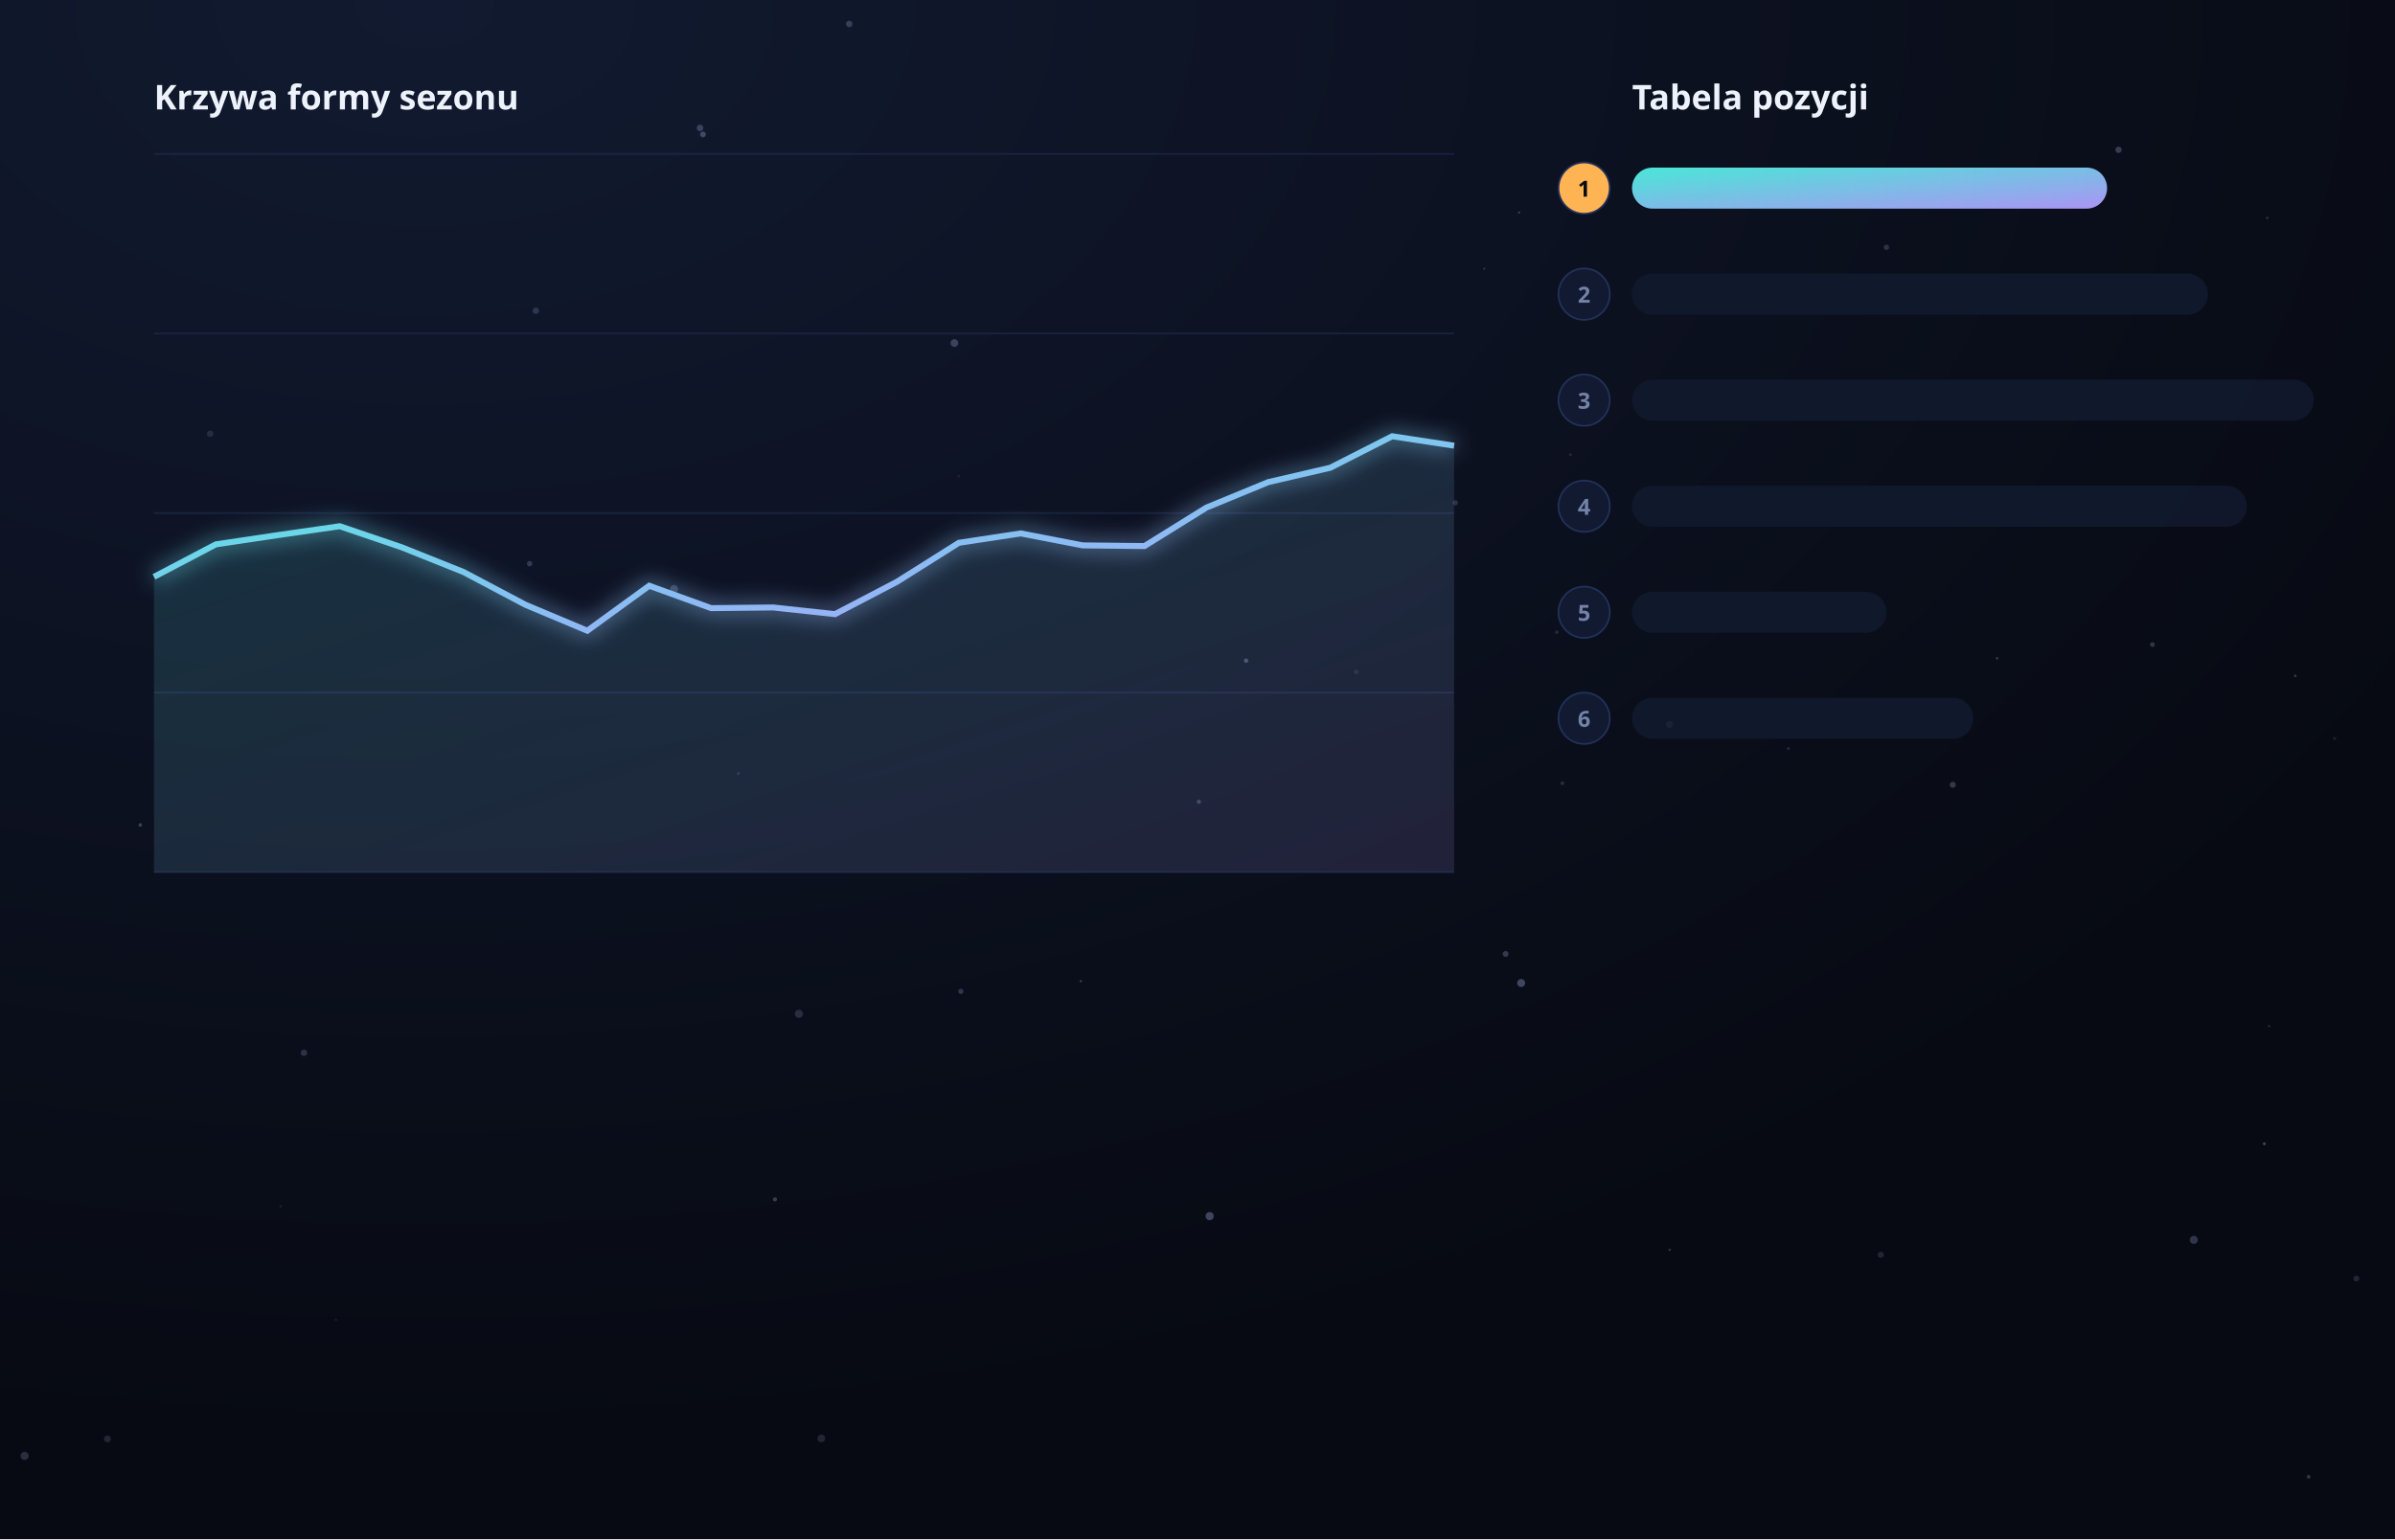
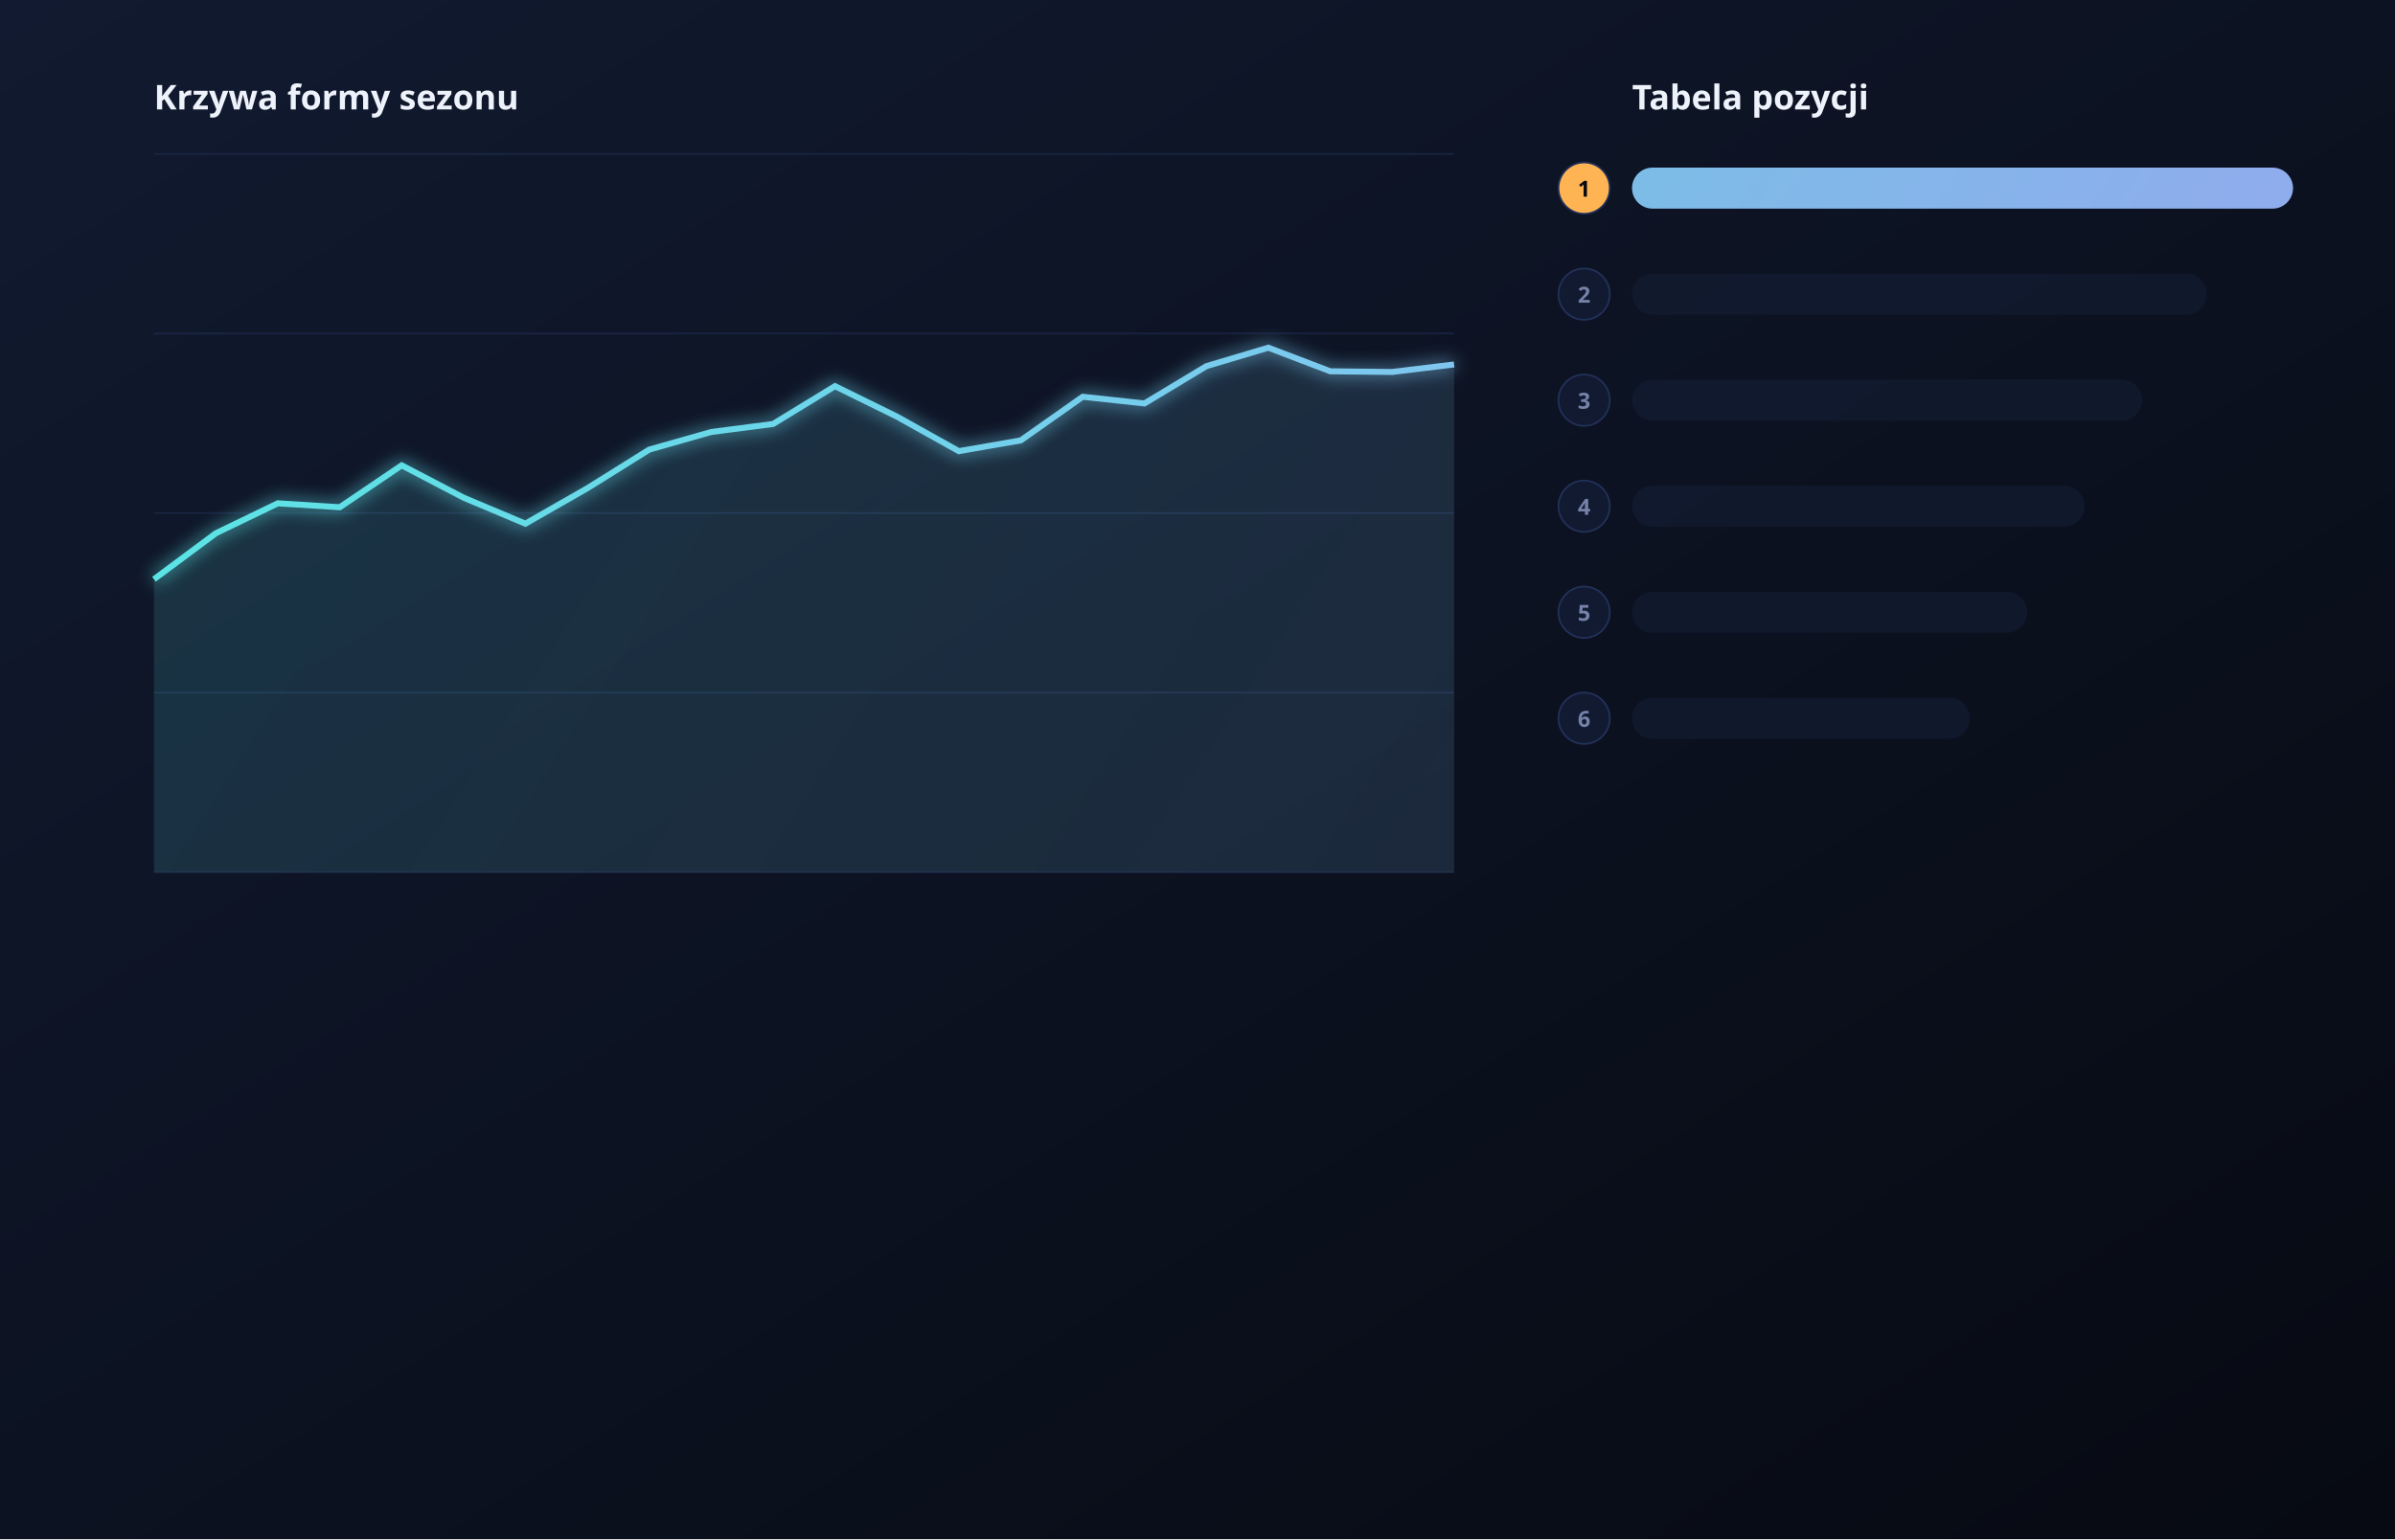
<svg xmlns="http://www.w3.org/2000/svg" viewBox="0 0 1400 900" width="1400" height="900" role="img" aria-label="Panel rankingowy sezonu">
  <defs>
-     <radialGradient id="bgrad-rank" cx="18%" cy="0%" r="95%">
+     <linearGradient id="bgrad-rank" x1="0%" y1="0%" x2="100%" y2="100%">
      <stop offset="0%" stop-color="#111a30" />
-       <stop offset="55%" stop-color="#0c1120" />
      <stop offset="100%" stop-color="#070a12" />
-     </radialGradient>
-     <linearGradient id="pulse-rank" x1="0%" y1="0%" x2="100%" y2="100%">
+     </linearGradient>
+     <linearGradient id="pulse-rank" gradientUnits="userSpaceOnUse" x1="0" y1="0" x2="1400" y2="900">
      <stop offset="0%" stop-color="#4cf1e0" />
      <stop offset="100%" stop-color="#b39bff" />
    </linearGradient>
-     <filter id="glow-rank" x="-60%" y="-60%" width="220%" height="220%">
-       <feGaussianBlur stdDeviation="6" result="blur" />
+     <filter id="glow-rank" filterUnits="userSpaceOnUse" x="-40" y="-40" width="1480" height="980">
+       <feGaussianBlur stdDeviation="5" result="blur" />
      <feMerge>
        <feMergeNode in="blur" />
        <feMergeNode in="SourceGraphic" />
      </feMerge>
    </filter>
  </defs>
  <rect width="1400" height="900" fill="url(#bgrad-rank)" />
-   <circle cx="700.8" cy="468.8" r="1.26" fill="#7482a8" opacity="0.39" />
-   <circle cx="410.9" cy="78.6" r="1.68" fill="#7482a8" opacity="0.47" />
-   <circle cx="480.1" cy="841.1" r="2.26" fill="#7482a8" opacity="0.23" />
-   <circle cx="888.0" cy="124.3" r="0.62" fill="#7482a8" opacity="0.46" />
-   <circle cx="728.4" cy="386.3" r="1.30" fill="#7482a8" opacity="0.50" />
-   <circle cx="196.4" cy="771.7" r="0.68" fill="#7482a8" opacity="0.17" />
-   <circle cx="409.2" cy="74.8" r="1.92" fill="#7482a8" opacity="0.41" />
-   <circle cx="177.7" cy="615.6" r="1.91" fill="#7482a8" opacity="0.31" />
-   <circle cx="707.1" cy="711.1" r="2.38" fill="#7482a8" opacity="0.49" />
-   <circle cx="1282.4" cy="725.0" r="2.36" fill="#7482a8" opacity="0.37" />
-   <circle cx="889.2" cy="574.8" r="2.33" fill="#7482a8" opacity="0.50" />
-   <circle cx="496.4" cy="14.0" r="1.92" fill="#7482a8" opacity="0.37" />
-   <circle cx="1326.4" cy="600.0" r="0.64" fill="#7482a8" opacity="0.33" />
-   <circle cx="975.9" cy="423.6" r="2.06" fill="#7482a8" opacity="0.45" />
-   <circle cx="313.2" cy="181.7" r="1.89" fill="#7482a8" opacity="0.29" />
-   <circle cx="1099.4" cy="733.7" r="1.82" fill="#7482a8" opacity="0.23" />
-   <circle cx="309.6" cy="329.6" r="1.58" fill="#7482a8" opacity="0.35" />
-   <circle cx="1167.4" cy="384.9" r="0.74" fill="#7482a8" opacity="0.40" />
-   <circle cx="164.0" cy="705.4" r="0.68" fill="#7482a8" opacity="0.19" />
-   <circle cx="913.3" cy="458.0" r="1.07" fill="#7482a8" opacity="0.28" />
-   <circle cx="1341.7" cy="395.2" r="0.75" fill="#7482a8" opacity="0.39" />
-   <circle cx="1045.4" cy="437.7" r="0.94" fill="#7482a8" opacity="0.21" />
-   <circle cx="394.0" cy="344.4" r="2.35" fill="#7482a8" opacity="0.37" />
-   <circle cx="1141.5" cy="458.9" r="1.77" fill="#7482a8" opacity="0.38" />
-   <circle cx="1325.3" cy="127.4" r="0.86" fill="#7482a8" opacity="0.23" />
-   <circle cx="431.6" cy="452.3" r="0.90" fill="#7482a8" opacity="0.20" />
-   <circle cx="867.6" cy="157.1" r="0.64" fill="#7482a8" opacity="0.29" />
-   <circle cx="1377.4" cy="747.6" r="1.73" fill="#7482a8" opacity="0.23" />
-   <circle cx="557.9" cy="200.6" r="2.26" fill="#7482a8" opacity="0.42" />
-   <circle cx="561.7" cy="579.7" r="1.52" fill="#7482a8" opacity="0.35" />
-   <circle cx="1258.2" cy="376.9" r="1.38" fill="#7482a8" opacity="0.36" />
-   <circle cx="467.0" cy="592.8" r="2.37" fill="#7482a8" opacity="0.28" />
-   <circle cx="910.0" cy="369.7" r="0.99" fill="#7482a8" opacity="0.25" />
-   <circle cx="1364.7" cy="431.8" r="0.95" fill="#7482a8" opacity="0.18" />
-   <circle cx="1349.5" cy="863.5" r="1.12" fill="#7482a8" opacity="0.36" />
-   <circle cx="560.5" cy="278.4" r="0.71" fill="#7482a8" opacity="0.15" />
-   <circle cx="122.8" cy="253.6" r="1.89" fill="#7482a8" opacity="0.22" />
-   <circle cx="14.4" cy="851.3" r="2.38" fill="#7482a8" opacity="0.30" />
-   <circle cx="1102.7" cy="144.6" r="1.56" fill="#7482a8" opacity="0.31" />
-   <circle cx="792.8" cy="392.9" r="1.39" fill="#7482a8" opacity="0.17" />
-   <circle cx="1323.6" cy="668.8" r="0.85" fill="#7482a8" opacity="0.50" />
-   <circle cx="1238.4" cy="87.6" r="1.84" fill="#7482a8" opacity="0.41" />
-   <circle cx="631.8" cy="573.7" r="0.72" fill="#7482a8" opacity="0.37" />
-   <circle cx="918.0" cy="265.9" r="0.91" fill="#7482a8" opacity="0.19" />
-   <circle cx="82.0" cy="482.4" r="1.03" fill="#7482a8" opacity="0.44" />
-   <circle cx="453.0" cy="701.3" r="1.22" fill="#7482a8" opacity="0.40" />
-   <circle cx="850.7" cy="294.0" r="1.56" fill="#7482a8" opacity="0.29" />
-   <circle cx="976.0" cy="730.8" r="0.70" fill="#7482a8" opacity="0.34" />
-   <circle cx="62.8" cy="841.4" r="2.00" fill="#7482a8" opacity="0.24" />
-   <circle cx="880.1" cy="557.8" r="1.73" fill="#7482a8" opacity="0.39" />
  <line x1="90" y1="90" x2="850" y2="90" stroke="#22315a" stroke-width="1" opacity="0.5" />
  <line x1="90" y1="195" x2="850" y2="195" stroke="#22315a" stroke-width="1" opacity="0.5" />
  <line x1="90" y1="300" x2="850" y2="300" stroke="#22315a" stroke-width="1" opacity="0.5" />
  <line x1="90" y1="405" x2="850" y2="405" stroke="#22315a" stroke-width="1" opacity="0.5" />
  <line x1="90" y1="510" x2="850" y2="510" stroke="#22315a" stroke-width="1" opacity="0.5" />
-   <path d="M 90.0 337.3 L 126.2 318.3 L 162.4 312.9 L 198.6 307.7 L 234.8 320.0 L 271.0 334.5 L 307.1 353.6 L 343.3 368.8 L 379.5 342.5 L 415.7 355.6 L 451.9 355.2 L 488.1 359.1 L 524.3 340.2 L 560.5 317.4 L 596.7 311.9 L 632.9 318.9 L 669.0 319.3 L 705.2 296.8 L 741.4 281.9 L 777.6 273.5 L 813.8 255.1 L 850.0 260.6 L 850.0 510.0 L 90 510.0 Z" fill="url(#pulse-rank)" opacity="0.14" />
-   <path d="M 90.0 337.3 L 126.2 318.3 L 162.4 312.9 L 198.6 307.7 L 234.8 320.0 L 271.0 334.5 L 307.1 353.6 L 343.3 368.8 L 379.5 342.5 L 415.7 355.6 L 451.9 355.2 L 488.1 359.1 L 524.3 340.2 L 560.5 317.4 L 596.7 311.9 L 632.9 318.9 L 669.0 319.3 L 705.2 296.8 L 741.4 281.9 L 777.6 273.5 L 813.8 255.1 L 850.0 260.6" fill="none" stroke="url(#pulse-rank)" stroke-width="3.5" filter="url(#glow-rank)" />
+   <path d="M 90.0 338.7 L 126.2 311.8 L 162.4 294.3 L 198.6 296.6 L 234.8 272.1 L 271.0 291.0 L 307.1 306.2 L 343.3 285.5 L 379.5 262.9 L 415.7 252.6 L 451.9 247.9 L 488.1 225.8 L 524.3 243.6 L 560.5 263.8 L 596.7 257.5 L 632.9 232.0 L 669.0 235.9 L 705.2 214.1 L 741.4 203.3 L 777.6 217.1 L 813.8 217.5 L 850.0 213.1 L 850.0 510.0 L 90 510.0 Z" fill="url(#pulse-rank)" opacity="0.14" />
+   <path d="M 90.0 338.7 L 126.2 311.8 L 162.4 294.3 L 198.6 296.6 L 234.8 272.1 L 271.0 291.0 L 307.1 306.2 L 343.3 285.5 L 379.5 262.9 L 415.7 252.6 L 451.9 247.9 L 488.1 225.8 L 524.3 243.6 L 560.5 263.8 L 596.7 257.5 L 632.9 232.0 L 669.0 235.9 L 705.2 214.1 L 741.4 203.3 L 777.6 217.1 L 813.8 217.5 L 850.0 213.1" fill="none" stroke="url(#pulse-rank)" stroke-width="3.5" filter="url(#glow-rank)" />
  <g>
    <circle cx="926" cy="110" r="15" fill="#ffb454" stroke="#22315a" />
    <text x="926" y="115" text-anchor="middle" font-family="sans-serif" font-size="13" font-weight="700" fill="#070a12">1</text>
-     <rect x="954" y="98" width="277.7" height="24" rx="12" fill="url(#pulse-rank)" opacity="0.95" />
+     <rect x="954" y="98" width="386.4" height="24" rx="12" fill="url(#pulse-rank)" opacity="0.95" />
  </g>
  <g>
    <circle cx="926" cy="172" r="15" fill="#111a30" stroke="#22315a" />
    <text x="926" y="177" text-anchor="middle" font-family="sans-serif" font-size="13" font-weight="700" fill="#7482a8">2</text>
-     <rect x="954" y="160" width="336.7" height="24" rx="12" fill="#111a30" opacity="0.8" />
+     <rect x="954" y="160" width="336.0" height="24" rx="12" fill="#111a30" opacity="0.8" />
  </g>
  <g>
    <circle cx="926" cy="234" r="15" fill="#111a30" stroke="#22315a" />
    <text x="926" y="239" text-anchor="middle" font-family="sans-serif" font-size="13" font-weight="700" fill="#7482a8">3</text>
-     <rect x="954" y="222" width="398.5" height="24" rx="12" fill="#111a30" opacity="0.8" />
+     <rect x="954" y="222" width="298.2" height="24" rx="12" fill="#111a30" opacity="0.8" />
  </g>
  <g>
    <circle cx="926" cy="296" r="15" fill="#111a30" stroke="#22315a" />
    <text x="926" y="301" text-anchor="middle" font-family="sans-serif" font-size="13" font-weight="700" fill="#7482a8">4</text>
-     <rect x="954" y="284" width="359.4" height="24" rx="12" fill="#111a30" opacity="0.8" />
+     <rect x="954" y="284" width="264.6" height="24" rx="12" fill="#111a30" opacity="0.8" />
  </g>
  <g>
    <circle cx="926" cy="358" r="15" fill="#111a30" stroke="#22315a" />
    <text x="926" y="363" text-anchor="middle" font-family="sans-serif" font-size="13" font-weight="700" fill="#7482a8">5</text>
-     <rect x="954" y="346" width="148.7" height="24" rx="12" fill="#111a30" opacity="0.8" />
+     <rect x="954" y="346" width="231.0" height="24" rx="12" fill="#111a30" opacity="0.8" />
  </g>
  <g>
    <circle cx="926" cy="420" r="15" fill="#111a30" stroke="#22315a" />
    <text x="926" y="425" text-anchor="middle" font-family="sans-serif" font-size="13" font-weight="700" fill="#7482a8">6</text>
-     <rect x="954" y="408" width="199.5" height="24" rx="12" fill="#111a30" opacity="0.8" />
+     <rect x="954" y="408" width="197.4" height="24" rx="12" fill="#111a30" opacity="0.8" />
  </g>
  <text x="90" y="64" font-family="sans-serif" font-size="20" font-weight="700" fill="#eef2fb">Krzywa formy sezonu</text>
  <text x="954" y="64" font-family="sans-serif" font-size="20" font-weight="700" fill="#eef2fb">Tabela pozycji</text>
</svg>
